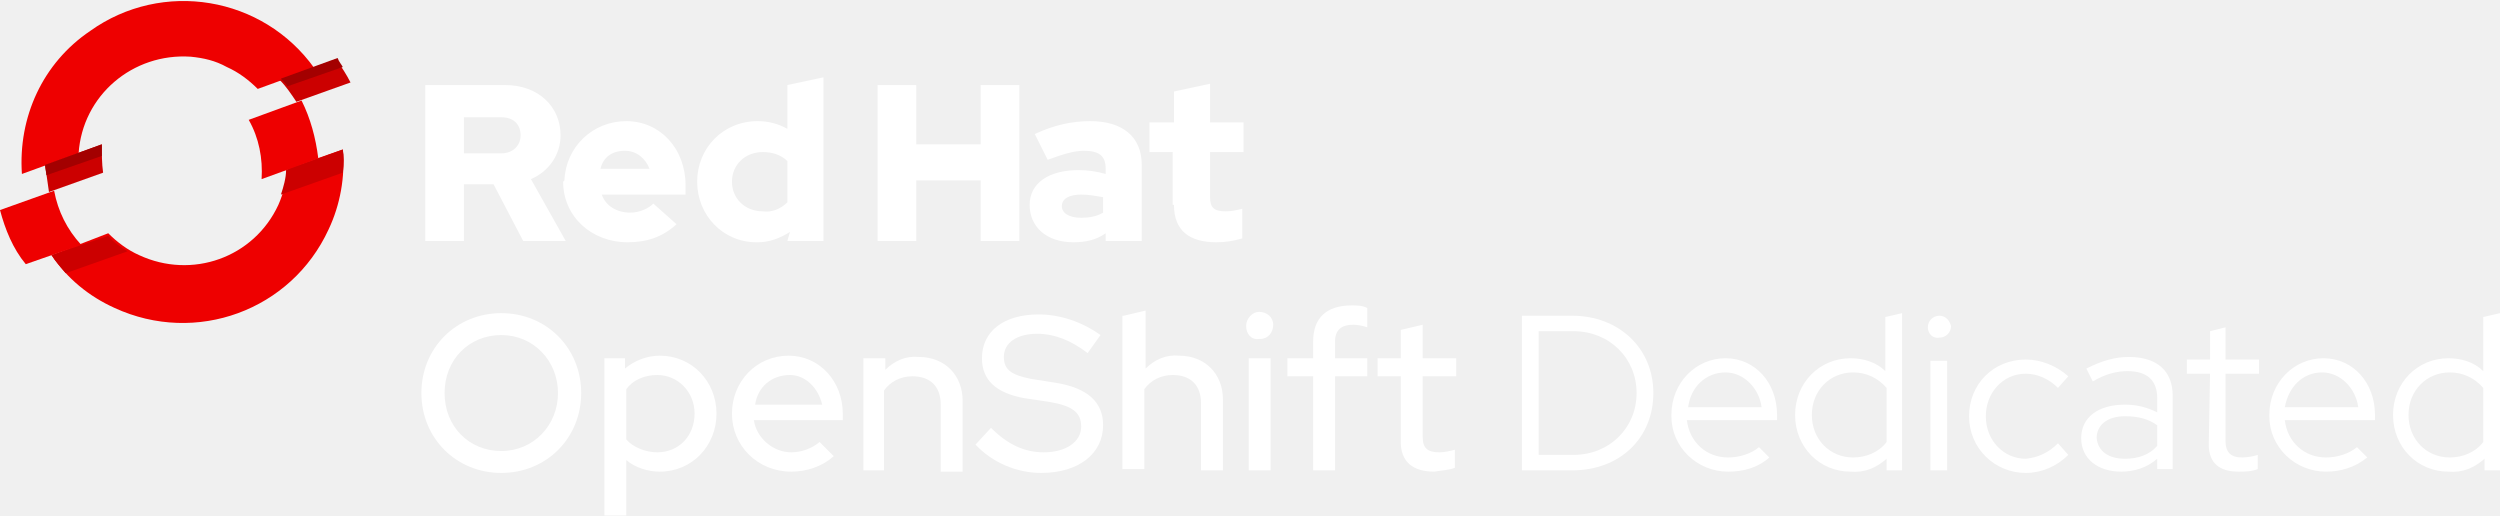
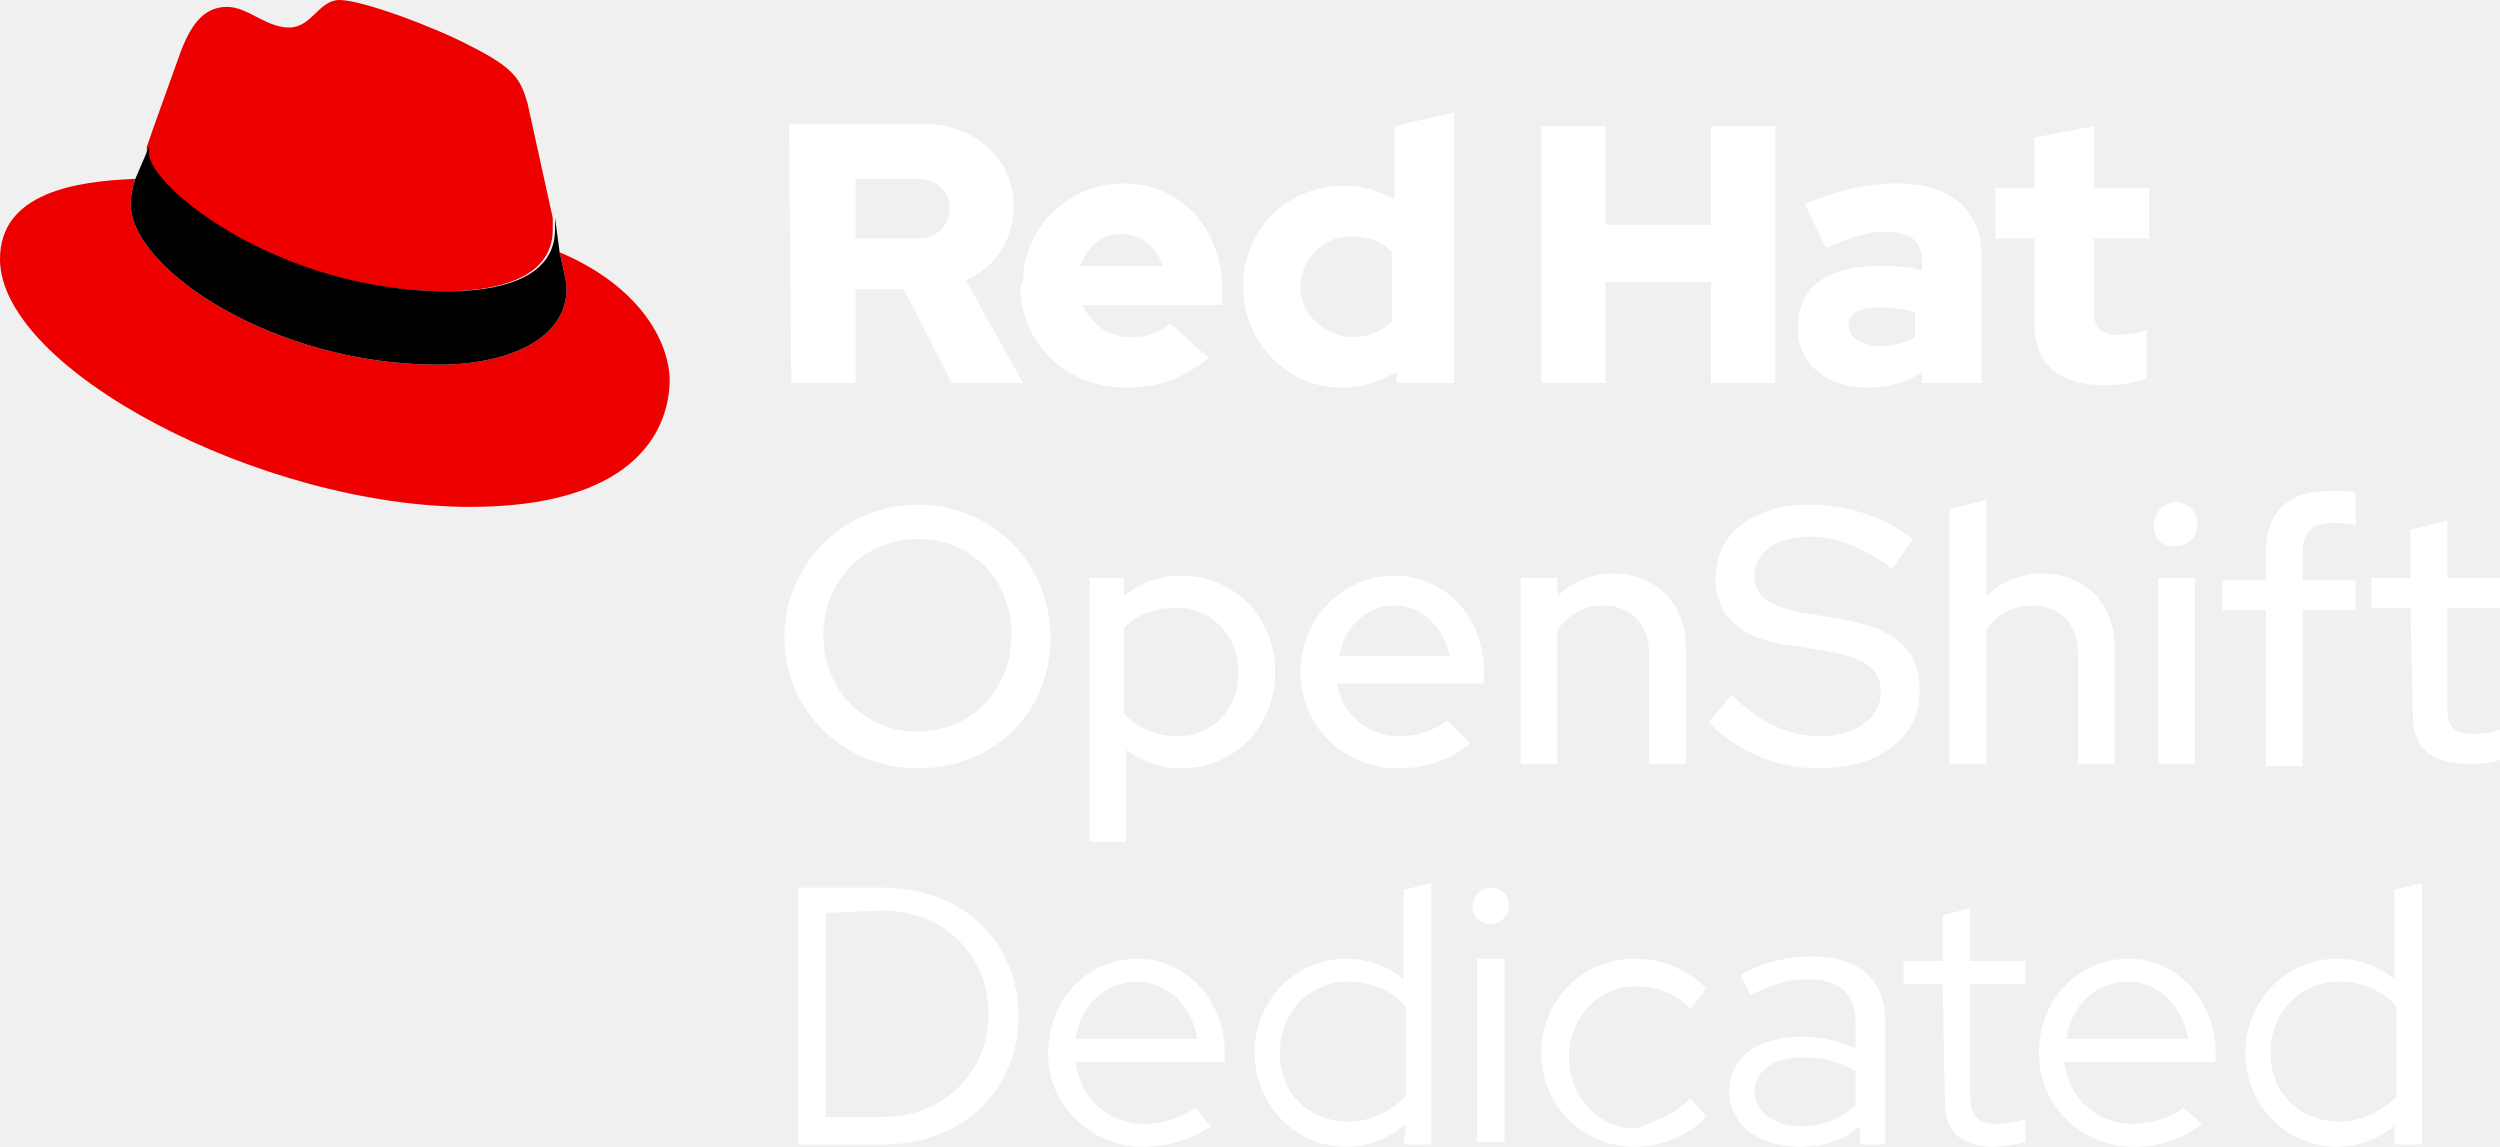
- <svg xmlns="http://www.w3.org/2000/svg" enable-background="new 0 0 194 40" height="40" viewBox="0 0 194 40" width="194">
+ <svg xmlns="http://www.w3.org/2000/svg" enable-background="new 0 0 109 50" height="50" viewBox="0 0 109 50" width="109">
  <g fill="#fff">
-     <path d="m38.9 36.7c-3.5 0-6.2-2.7-6.2-6.2s2.7-6.2 6.2-6.2 6.2 2.7 6.2 6.2-2.7 6.2-6.2 6.2zm0-10.7c-2.5 0-4.4 1.9-4.4 4.5s1.9 4.5 4.4 4.5 4.4-2 4.4-4.5-1.9-4.5-4.4-4.5z" />
-     <path d="m46.8 27.8h1.7v.8c.7-.6 1.7-1 2.7-1 2.5 0 4.4 2 4.4 4.5s-1.9 4.5-4.4 4.5c-.9 0-1.9-.3-2.6-.9v4.3h-1.7v-12.2zm1.8 2.4v3.9c.5.6 1.5 1 2.4 1 1.7 0 2.9-1.3 2.9-3s-1.3-3-2.9-3c-1 0-1.9.4-2.4 1.1z" />
-     <path d="m61.4 36.6c-2.6 0-4.6-2-4.6-4.5s1.9-4.5 4.4-4.5c2.4 0 4.2 2 4.2 4.5v.5h-6.9c.2 1.4 1.5 2.5 2.9 2.5.8 0 1.6-.3 2.2-.8l1.1 1.1c-.9.8-2.1 1.2-3.3 1.2zm-2.8-5.2h5.2c-.3-1.3-1.3-2.3-2.5-2.3-1.4 0-2.5.9-2.7 2.3z" />
-     <path d="m67 27.8h1.7v.9c.7-.7 1.6-1.1 2.6-1 2 0 3.4 1.4 3.4 3.4v5.5h-1.7v-5.2c0-1.4-.8-2.2-2.2-2.2-.9 0-1.7.4-2.2 1.1v6.2h-1.6z" />
-     <path d="m76.9 33.2c1.3 1.3 2.6 1.9 4.1 1.9 1.7 0 2.9-.8 2.9-2 0-1.1-.7-1.6-2.4-1.9l-2-.3c-2.2-.4-3.3-1.4-3.3-3.1 0-2.1 1.7-3.4 4.4-3.4 1.7 0 3.4.6 4.8 1.6l-1 1.4c-1.3-1-2.6-1.5-3.9-1.5-1.6 0-2.6.7-2.6 1.8 0 1 .6 1.4 2.1 1.7l1.9.3c2.5.4 3.7 1.5 3.7 3.3 0 2.2-1.9 3.7-4.8 3.7-1.9 0-3.8-.8-5.1-2.2z" />
-     <path d="m87.2 24.5 1.7-.4v4.5c.7-.7 1.6-1.1 2.6-1 2 0 3.4 1.4 3.4 3.4v5.5h-1.7v-5.2c0-1.4-.8-2.2-2.2-2.2-.9 0-1.7.4-2.2 1.1v6.2h-1.7v-11.9z" />
-     <path d="m96.7 25.3c0-.6.5-1.1 1-1.1.6 0 1.1.4 1.1 1s-.4 1.1-1 1.1h-.1c-.6.1-1-.4-1-1zm1.9 11.2h-1.7v-8.7h1.7z" />
-     <path d="m101.9 27.8v-1.3c0-1.8 1-2.8 3-2.8.4 0 .8 0 1.2.2v1.5c-.3-.1-.7-.2-1.1-.2-.9 0-1.4.4-1.4 1.3v1.3h2.5v1.4h-2.5v7.3h-1.7v-7.3h-2v-1.4z" />
-     <path d="m108.7 29.2h-1.8v-1.4h1.8v-2.2l1.7-.4v2.6h2.6v1.4h-2.6v4.7c0 .9.4 1.2 1.3 1.2.4 0 .8-.1 1.2-.2v1.4c-.5.2-1.1.2-1.6.3-1.7 0-2.6-.8-2.6-2.3z" />
-     <path d="m118.1 24.5h3.9c3.6 0 6.3 2.5 6.3 6s-2.6 6-6.3 6h-3.9zm1.3 1.2v9.6h2.7c2.8 0 4.9-2.1 4.9-4.8s-2.1-4.8-4.9-4.8z" />
-     <path d="m134.1 36.6c-2.4 0-4.4-1.9-4.4-4.3v-.1c0-2.5 1.9-4.4 4.2-4.4s4 1.9 4 4.4v.4h-7c.2 1.7 1.5 2.9 3.2 2.9.9 0 1.8-.3 2.4-.8l.8.8c-.9.8-2 1.1-3.2 1.1zm-3.1-5h5.7c-.2-1.5-1.4-2.7-2.8-2.7-1.5 0-2.7 1.1-2.9 2.7z" />
-     <path d="m146.4 35.6c-.8.7-1.7 1.1-2.8 1-2.4 0-4.3-1.9-4.3-4.4s1.9-4.4 4.3-4.4c1 0 2 .3 2.7 1v-4.2l1.3-.3v12.2h-1.2zm-2.6-.1c1 0 2-.4 2.6-1.2v-4.2c-.7-.8-1.6-1.2-2.6-1.2-1.8 0-3.2 1.4-3.2 3.3s1.4 3.3 3.2 3.3z" />
-     <path d="m149.6 25.4c0-.5.4-.9.9-.9s.8.4.9.8c0 .5-.4.9-.9.9-.5.1-.9-.3-.9-.8zm1.5 11.1h-1.3v-8.5h1.3z" />
-     <path d="m159.7 34.4.8.9c-.9.9-2.1 1.4-3.3 1.4-2.4 0-4.4-1.9-4.4-4.4s1.9-4.4 4.4-4.4c1.2 0 2.4.5 3.3 1.3l-.8.9c-.7-.7-1.6-1.1-2.5-1.1-1.8 0-3.1 1.5-3.1 3.3 0 1.9 1.4 3.3 3.1 3.3 1-.1 1.8-.5 2.5-1.2z" />
-     <path d="m161.5 34c0-1.6 1.3-2.6 3.4-2.6.9 0 1.7.2 2.5.6v-1.1c0-1.4-.8-2.1-2.3-2.1-.8 0-1.7.2-2.7.8l-.5-1c1.2-.6 2.2-.9 3.3-.9 2.2 0 3.4 1.1 3.4 3v5.7h-1.2v-.8c-.8.7-1.8 1-2.8 1-1.8 0-3.1-1-3.1-2.6zm3.4 1.6c1 0 1.9-.3 2.5-1v-1.6c-.7-.5-1.5-.7-2.5-.7-1.4 0-2.2.7-2.2 1.7.1 1 .9 1.6 2.2 1.6z" />
-     <path d="m171.5 29h-1.8v-1.1h1.8v-2.2l1.2-.3v2.5h2.6v1.1h-2.6v5.2c0 .9.4 1.3 1.3 1.3.4 0 .9-.1 1.2-.2v1.1c-.5.2-1 .2-1.5.2-1.5 0-2.3-.7-2.3-2.1z" />
-     <path d="m180.5 36.6c-2.4 0-4.4-1.9-4.4-4.3v-.1c0-2.5 1.9-4.4 4.2-4.4s4 1.9 4 4.4v.4h-7c.2 1.7 1.5 2.9 3.2 2.9.9 0 1.8-.3 2.4-.8l.8.8c-1 .8-2.1 1.1-3.2 1.1zm-3.2-5h5.7c-.2-1.5-1.4-2.7-2.8-2.7-1.5 0-2.6 1.1-2.9 2.7z" />
-     <path d="m192.8 35.6c-.8.7-1.7 1.1-2.8 1-2.4 0-4.3-1.9-4.3-4.4s1.9-4.4 4.3-4.4c1 0 2 .3 2.7 1v-4.2l1.3-.3v12.2h-1.2zm-2.7-.1c1 0 2-.4 2.6-1.2v-4.2c-.7-.8-1.6-1.2-2.6-1.2-1.8 0-3.2 1.4-3.2 3.3s1.4 3.3 3.2 3.3z" />
-     <path d="m91.1 15.9c0 2 1.2 2.9 3.3 2.9.7 0 1.3-.1 2-.3v-2.3c-.4.1-.8.2-1.3.2-.9 0-1.2-.3-1.2-1.1v-3.5h2.6v-2.3h-2.6v-3l-2.8.6v2.4h-1.9v2.3h1.8v4.1zm-8.7.1c0-.6.6-.9 1.5-.9.6 0 1.1.1 1.7.2v1.2c-.5.3-1.1.4-1.7.4-1 0-1.5-.4-1.5-.9m.9 2.8c1 0 1.8-.2 2.5-.7v.6h2.8v-5.9c0-2.2-1.5-3.4-4-3.4-1.4 0-2.8.3-4.3 1l1 2c1.1-.4 2-.7 2.8-.7 1.2 0 1.7.4 1.7 1.4v.4c-.7-.2-1.4-.3-2.1-.3-2.3 0-3.8 1-3.8 2.7s1.3 2.9 3.4 2.9m-15.2-.1h3v-4.7h5v4.7h3v-12.1h-3v4.6h-5v-4.6h-3zm-11.3-4.6c0-1.3 1-2.3 2.4-2.3.7 0 1.4.2 1.9.7v3.2c-.5.5-1.2.8-1.9.7-1.4 0-2.4-1-2.4-2.3m4.3 4.6h2.8v-12.7l-2.8.6v3.4c-.7-.4-1.5-.6-2.3-.6-2.7 0-4.7 2.1-4.7 4.7s2 4.7 4.6 4.7h.1c.9 0 1.7-.3 2.5-.8zm-12.6-7c.9 0 1.6.6 1.9 1.4h-3.8c.2-.9.9-1.4 1.9-1.4m-4.8 2.4c0 2.7 2.2 4.7 5 4.7 1.5 0 2.7-.4 3.8-1.4l-1.8-1.6c-.4.4-1.1.7-1.8.7-1 0-1.9-.5-2.2-1.4h6.5v-.7c0-2.9-2-5-4.6-5s-4.7 2-4.8 4.6c-.1.1-.1.1-.1.1m-4.8-5c1 0 1.5.6 1.5 1.4s-.6 1.4-1.5 1.4h-2.9v-2.8zm-5.9 9.6h3v-4.4h2.3l2.3 4.4h3.3l-2.7-4.8c1.4-.6 2.3-1.9 2.3-3.4 0-2.2-1.7-3.9-4.3-3.9h-6.2z" />
+     <path d="m40 33.5c-3.2 0-5.8-2.5-5.8-5.7s2.6-5.8 5.8-5.8 5.8 2.5 5.8 5.8-2.5 5.7-5.8 5.7zm0-10c-2.3 0-4.1 1.8-4.1 4.2s1.8 4.2 4.1 4.2 4.1-1.8 4.1-4.2-1.7-4.2-4.1-4.2z" />
+     <path d="m47.4 25.2h1.6v.8c.7-.6 1.6-.9 2.5-.9 2.3 0 4.1 1.8 4.1 4.2s-1.8 4.2-4.1 4.2c-.9 0-1.7-.3-2.4-.8v4h-1.6v-11.5zm1.6 2.2v3.7c.5.6 1.4 1 2.3 1 1.6 0 2.7-1.2 2.7-2.8s-1.2-2.8-2.7-2.8c-.9 0-1.8.3-2.3.9z" />
+     <path d="m61 33.5c-2.4 0-4.3-1.8-4.3-4.2 0-2.3 1.8-4.2 4.1-4.2 2.2 0 3.9 1.8 3.9 4.2v.5h-6.4c.2 1.4 1.4 2.3 2.7 2.3.7 0 1.5-.2 2.1-.7l1 1c-.8.7-1.9 1.1-3.1 1.1zm-2.6-4.9h4.8c-.2-1.2-1.2-2.2-2.4-2.2s-2.2.9-2.4 2.2z" />
+     <path d="m66.3 25.2h1.6v.8c.6-.6 1.5-1 2.4-1 1.9 0 3.2 1.3 3.2 3.2v5.1h-1.6v-4.8c0-1.3-.8-2.1-2-2.1-.8 0-1.6.4-2 1.1v5.8h-1.6z" />
+     <path d="m75.5 30.3c1.2 1.2 2.5 1.8 3.8 1.8 1.6 0 2.7-.8 2.7-1.9 0-1-.6-1.5-2.3-1.8l-1.9-.3c-2-.3-3-1.3-3-2.9 0-1.9 1.6-3.2 4.1-3.2 1.6 0 3.2.5 4.5 1.5l-.9 1.3c-1.2-.9-2.4-1.4-3.6-1.4-1.5 0-2.4.7-2.4 1.7 0 .9.6 1.3 2 1.6l1.8.3c2.4.4 3.4 1.4 3.4 3.1 0 2.1-1.8 3.4-4.4 3.4-1.8 0-3.5-.7-4.8-2z" />
+     <path d="m85 22.2 1.6-.4v4.2c.6-.6 1.5-1 2.4-1 1.9 0 3.2 1.3 3.2 3.2v5.1h-1.6v-4.8c0-1.3-.8-2.1-2-2.1-.8 0-1.6.4-2 1.1v5.8h-1.6z" />
+     <path d="m93.9 22.9c0-.5.4-1 1-1 .5 0 1 .5.9 1 0 .5-.4.9-.9.9-.6.1-1-.3-1-.9zm1.8 10.4h-1.6v-8.1h1.6z" />
+     <path d="m98.8 25.2v-1.2c0-1.7 1-2.6 2.8-2.6.4 0 .8 0 1.1.1v1.4c-.3-.1-.7-.1-1-.1-.9 0-1.3.4-1.3 1.3v1.2h2.3v1.3h-2.3v6.8h-1.6v-6.8h-1.9v-1.3h1.9z" />
+     <path d="m105.1 26.5h-1.7v-1.3h1.7v-2.1l1.6-.4v2.5h2.4v1.3h-2.4v4.4c0 .8.3 1.1 1.2 1.1.4 0 .8-.1 1.2-.2v1.3c-.5.2-1 .2-1.5.2-1.6 0-2.4-.7-2.4-2.1z" />
+     <path d="m34.8 38.7h3.7c3.4 0 5.9 2.3 5.9 5.6s-2.5 5.6-5.9 5.6h-3.7zm1.2 1.1v8.9h2.5c2.6 0 4.6-1.9 4.6-4.5s-2-4.5-4.6-4.5z" />
+     <path d="m49.8 50c-2.2 0-4.1-1.8-4.1-4v-.1c0-2.3 1.7-4.1 3.9-4.1 2.1 0 3.8 1.8 3.8 4.1v.4h-6.5c.2 1.6 1.4 2.7 3 2.7.8 0 1.7-.3 2.2-.7l.7.8c-.9.6-1.9.9-3 .9zm-2.9-4.7h5.3c-.2-1.4-1.3-2.5-2.6-2.5-1.4 0-2.5 1-2.7 2.5z" />
+     <path d="m61.3 49c-.7.6-1.6 1-2.6 1-2.2 0-4-1.8-4-4.1s1.8-4.1 4-4.1c.9 0 1.8.3 2.5.9v-3.9l1.2-.3v11.4h-1.2zm-2.5-.1c.9 0 1.8-.4 2.5-1.1v-3.9c-.6-.7-1.5-1.1-2.5-1.1-1.7 0-3 1.3-3 3.1s1.3 3 3 3z" />
+     <path d="m64.2 39.5c0-.4.4-.8.8-.8s.8.3.8.8c0 .4-.4.8-.8.8s-.8-.3-.8-.8zm1.4 10.3h-1.2v-8h1.2z" />
+     <path d="m73.7 47.9.7.8c-.8.8-1.9 1.3-3.1 1.3-2.3 0-4.1-1.8-4.1-4.1s1.8-4.1 4.1-4.1c1.2 0 2.3.5 3.1 1.3l-.7.9c-.6-.7-1.5-1-2.4-1-1.6 0-2.9 1.4-2.9 3.1s1.3 3.1 2.9 3.1c.9-.3 1.7-.6 2.4-1.3z" />
+     <path d="m75.4 47.6c0-1.5 1.2-2.4 3.2-2.4.8 0 1.6.2 2.3.5v-1.1c0-1.3-.7-1.9-2.1-1.9-.8 0-1.5.2-2.5.7l-.4-.9c1.1-.6 2.1-.8 3.1-.8 2 0 3.2 1 3.2 2.8v5.4h-1.1v-.8c-.7.6-1.6.9-2.6.9-1.9 0-3.1-1-3.1-2.4zm3.1 1.5c1 0 1.7-.3 2.4-.9v-1.5c-.7-.4-1.4-.6-2.3-.6-1.3 0-2.1.6-2.1 1.5 0 .8.8 1.5 2 1.5z" />
+     <path d="m84.7 42.9h-1.7v-1h1.7v-2l1.2-.3v2.3h2.4v1h-2.4v4.9c0 .9.4 1.2 1.2 1.2.4 0 .8-.1 1.2-.2v1c-.5.1-.9.2-1.4.2-1.4 0-2.1-.7-2.1-1.9z" />
+     <path d="m93 50c-2.2 0-4.1-1.8-4.1-4v-.1c0-2.3 1.7-4.1 3.9-4.1 2.1 0 3.8 1.8 3.8 4.1v.4h-6.6c.2 1.6 1.4 2.7 3 2.7.8 0 1.7-.3 2.2-.7l.8.7c-.9.7-1.9 1-3 1zm-2.9-4.7h5.3c-.2-1.4-1.3-2.5-2.6-2.5-1.4 0-2.5 1-2.7 2.5z" />
+     <path d="m104.5 49c-.7.6-1.6 1-2.6 1-2.2 0-4-1.8-4-4.1s1.8-4.1 4-4.1c.9 0 1.8.3 2.5.9v-3.9l1.2-.3v11.4h-1.2v-.9zm-2.5-.1c.9 0 1.8-.4 2.5-1.1v-3.9c-.6-.7-1.5-1.1-2.5-1.1-1.7 0-3 1.3-3 3.1s1.3 3 3 3z" />
  </g>
-   <path d="m17.6 5.2c.9.4 1.7 1 2.4 1.7l4.4-1.6c-4-5.6-11.8-6.9-17.4-2.9-3.7 2.5-5.6 6.7-5.3 11.1l4.4-1.6c.3-4.5 4.2-7.8 8.7-7.5 1 .1 1.9.3 2.8.8" fill="#e00" />
-   <path d="m4.2 14.8-4.2 1.5c.4 1.5 1 3 2 4.2l4.3-1.5c-1.1-1.2-1.8-2.6-2.1-4.2" fill="#e00" />
-   <path d="m22.3 13.1c-.1 1-.3 1.9-.7 2.8-1.9 4.1-6.7 5.8-10.8 3.9-.9-.4-1.7-1-2.4-1.7l-4.4 1.7c1.2 1.8 2.9 3.2 4.9 4.1 6.3 2.9 13.7.2 16.6-6.1.9-1.9 1.3-4.1 1.1-6.2z" fill="#e00" />
-   <path d="m23.4 7.8-4.1 1.5c.8 1.4 1.1 3 1 4.6l4.4-1.6c-.2-1.6-.6-3.1-1.3-4.5" fill="#e00" />
-   <path d="m7.9 11.2-4.4 1.6c.1.7.2 1.4.3 2.1l4.2-1.5c-.1-.7-.1-1.5-.1-2.2" fill="#c00" />
-   <path d="m27.2 6.4c-.3-.6-.7-1.2-1.1-1.8l-4.4 1.6c.5.5.9 1.1 1.3 1.7z" fill="#c00" />
-   <path d="m4 19.8c.3.5.7.9 1.1 1.4l4.8-1.7c-.5-.3-1.1-.7-1.5-1.2zm22.6-8.2-4.4 1.6c0 .6-.2 1.3-.4 1.9l4.8-1.7c.1-.7.1-1.3 0-1.8" fill="#c00" />
-   <path d="m7.9 12.1c0-.3 0-.6 0-.9l-4.4 1.6c0 .3.1.6.1.8z" fill="#a30000" />
-   <path d="m26.6 5.2c-.1-.2-.3-.4-.4-.7l-4.4 1.6c.2.2.4.4.5.6z" fill="#a30000" />
+   <path d="m19.4 12.7c1.9 0 4.7-.4 4.7-2.7 0-.2 0-.4 0-.5l-1.1-5c-.3-1-.5-1.5-2.5-2.5-1.5-.8-4.7-2-5.7-2-.9 0-1.2 1.2-2.2 1.2s-1.8-.9-2.7-.9-1.5.6-2 1.9c0 0-1.3 3.6-1.5 4.2v.3c0 1.4 5.6 6 13 6m5-1.7c.3 1.3.3 1.4.3 1.6 0 2.1-2.4 3.3-5.6 3.3-7.2 0-13.4-4.2-13.4-7 0-.4.1-.8.2-1.1-2.6.1-5.9.6-5.9 3.5 0 4.8 11.4 10.8 20.5 10.8 6.9 0 8.7-3.1 8.7-5.6-.1-2-1.7-4.2-4.8-5.5" fill="#e00" />
+   <path d="m24.4 11c.3 1.3.3 1.4.3 1.6 0 2.1-2.4 3.3-5.6 3.3-7.2 0-13.4-4.2-13.4-7 0-.4.1-.8.2-1.1l.6-1.4v.3c0 1.4 5.6 6 13 6 1.9 0 4.7-.4 4.7-2.7 0-.2 0-.4 0-.5z" />
+   <path d="m88.7 14.1c0 1.8 1.1 2.7 3.1 2.7.6 0 1.2-.1 1.8-.3v-2.1c-.4.1-.8.2-1.2.2-.8 0-1.1-.3-1.1-1v-3.2h2.4v-2.2h-2.4v-2.7l-2.6.5v2.2h-1.7v2.2h1.7zm-8.1.1c0-.6.6-.8 1.4-.8.5 0 1 .1 1.5.2v1.1c-.5.3-1.1.4-1.6.4-.8-.1-1.3-.4-1.3-.9m.8 2.7c.9 0 1.7-.2 2.4-.7v.5h2.6v-5.5c0-2.1-1.4-3.2-3.7-3.2-1.3 0-2.6.3-4 .9l.9 1.9c1-.4 1.8-.7 2.6-.7 1.1 0 1.6.4 1.6 1.3v.4c-.6-.2-1.3-.2-1.9-.2-2.2 0-3.5.9-3.5 2.6-.1 1.5 1.1 2.7 3 2.7m-14.2-.2h2.8v-4.4h4.6v4.4h2.8v-11.2h-2.8v4.3h-4.6v-4.3h-2.8zm-10.5-4.2c0-1.2 1-2.2 2.2-2.2.7 0 1.3.2 1.8.7v3c-.5.5-1.1.7-1.8.7-1.2-.1-2.2-1-2.2-2.2m4.1 4.2h2.6v-11.8l-2.6.6v3.2c-.7-.4-1.4-.6-2.2-.6-2.5 0-4.4 1.9-4.4 4.4 0 2.4 1.9 4.4 4.3 4.4h.1c.8 0 1.6-.3 2.3-.7v.5zm-11.9-6.5c.8 0 1.5.5 1.8 1.4h-3.6c.3-.9 1-1.4 1.8-1.4m-4.4 2.3c0 2.5 2 4.4 4.6 4.4 1.4 0 2.5-.4 3.6-1.3l-1.7-1.5c-.4.4-1 .6-1.7.6-.9 0-1.7-.5-2.1-1.4h6.1v-.6c0-2.7-1.8-4.7-4.3-4.7-2.4 0-4.4 1.9-4.4 4.3-.1.1-.1.1-.1.2m-4.5-4.7c.9 0 1.4.6 1.4 1.3s-.5 1.3-1.4 1.3h-2.7v-2.6zm-5.5 8.9h2.8v-4.1h2.1l2.1 4.1h3.1l-2.5-4.5c1.3-.5 2.1-1.8 2.1-3.2 0-2-1.6-3.6-4-3.6h-5.8z" fill="#fff" />
</svg>
